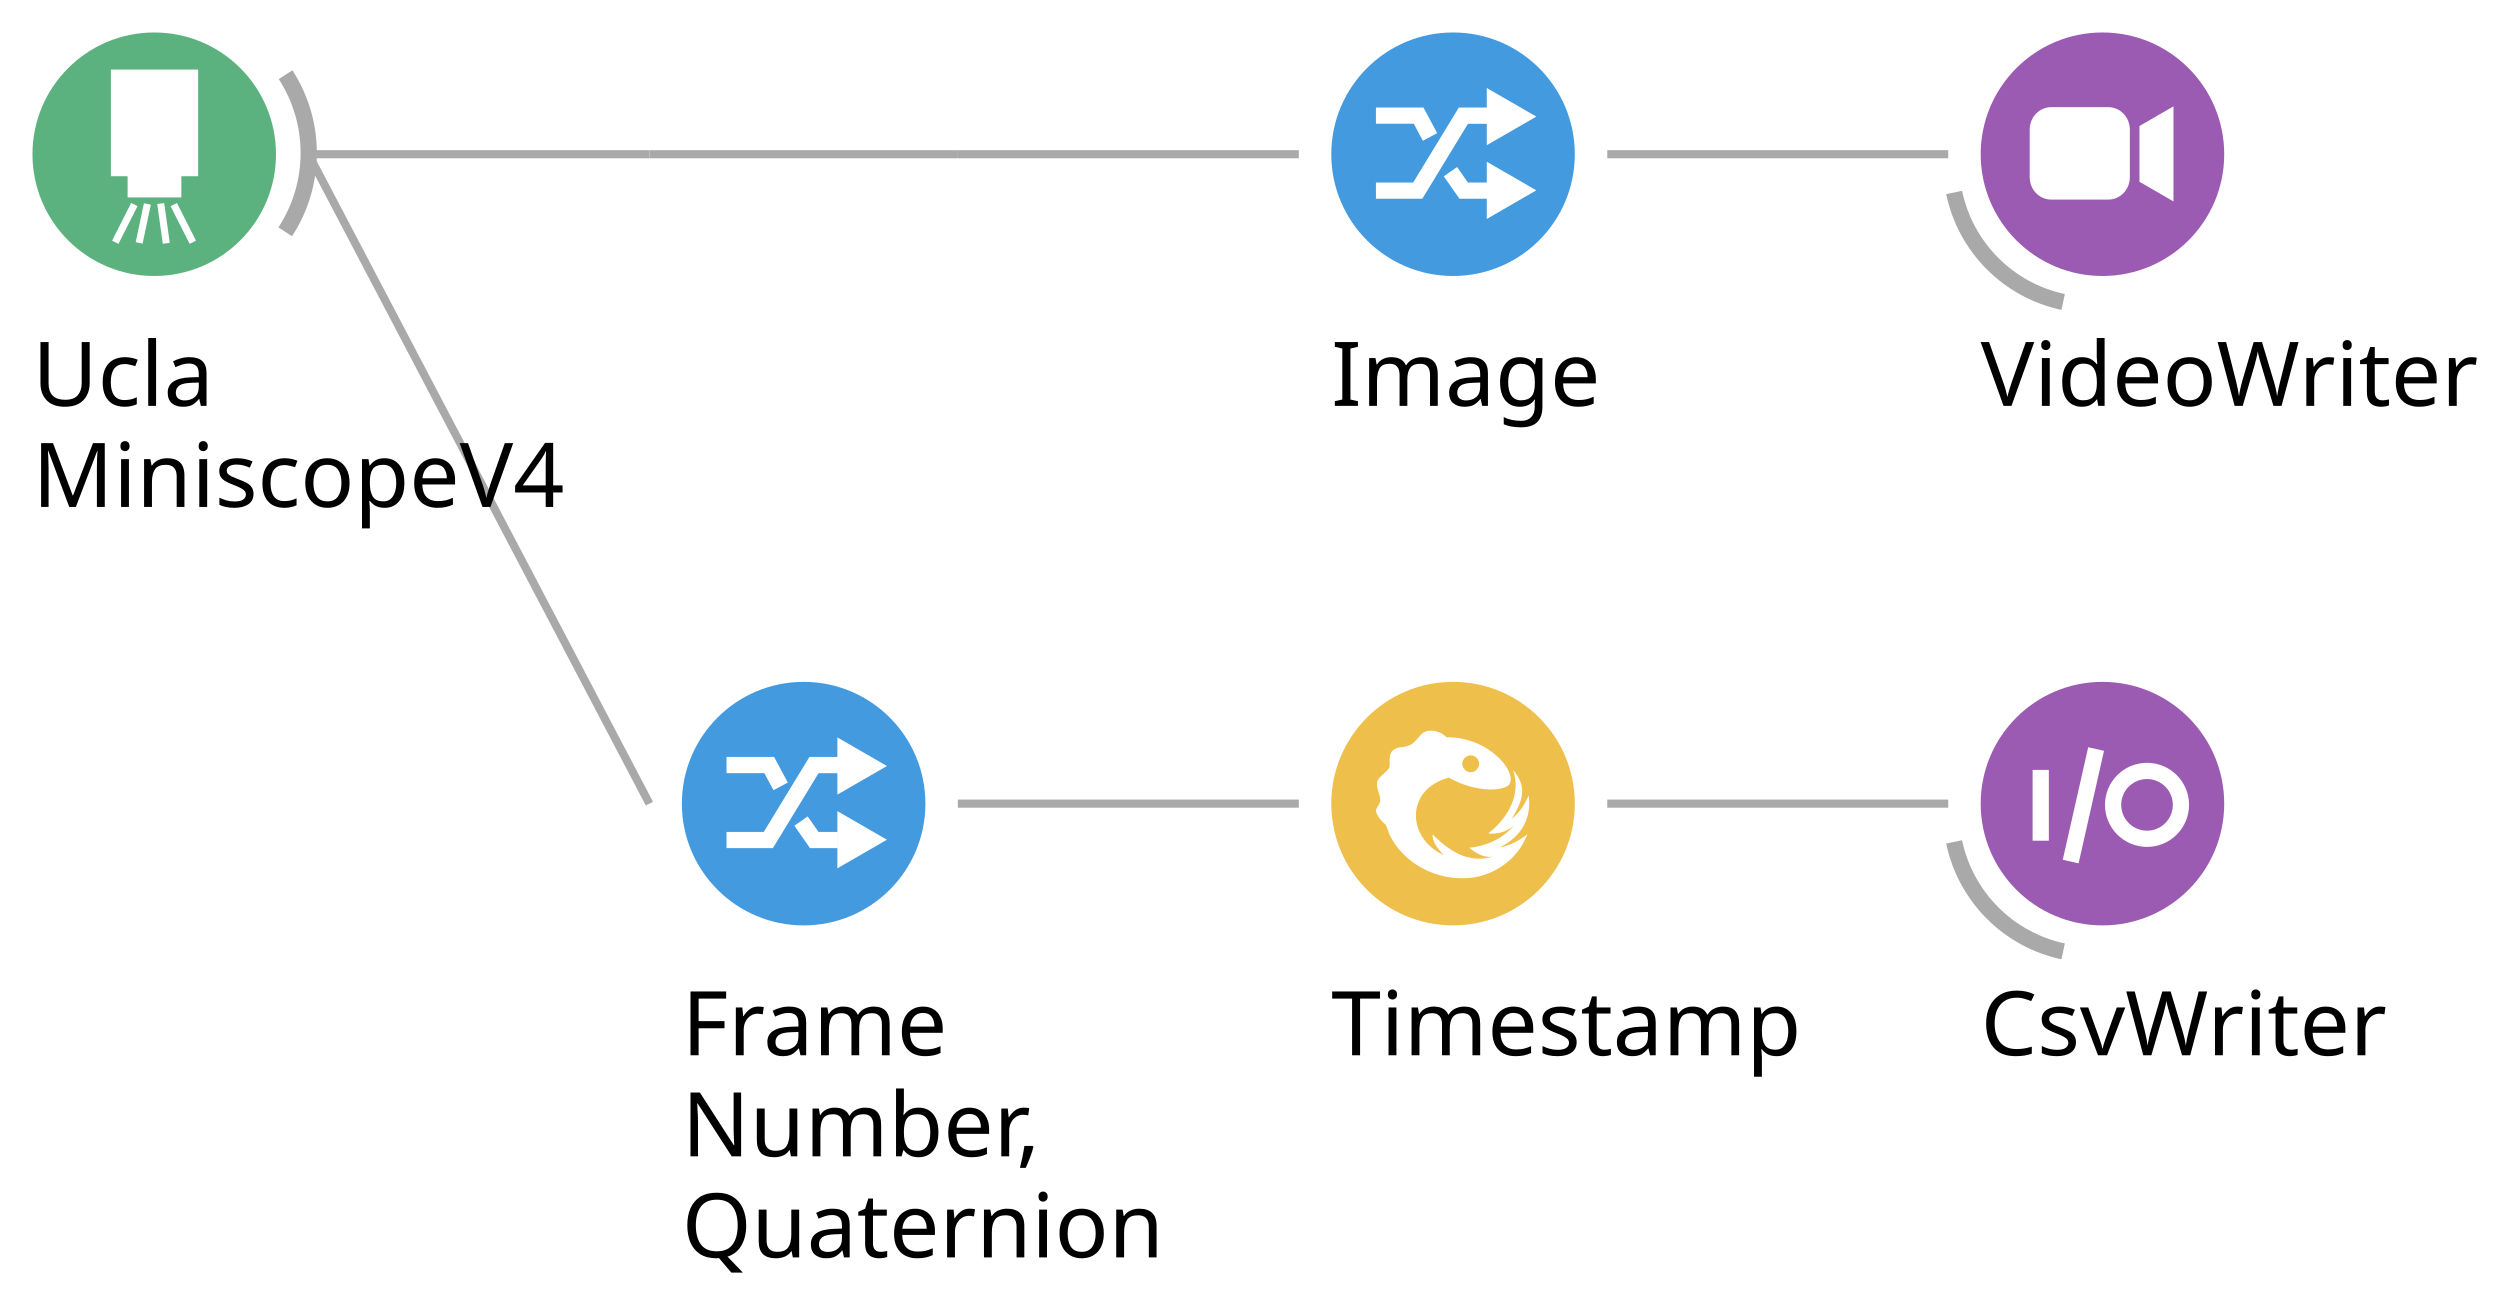
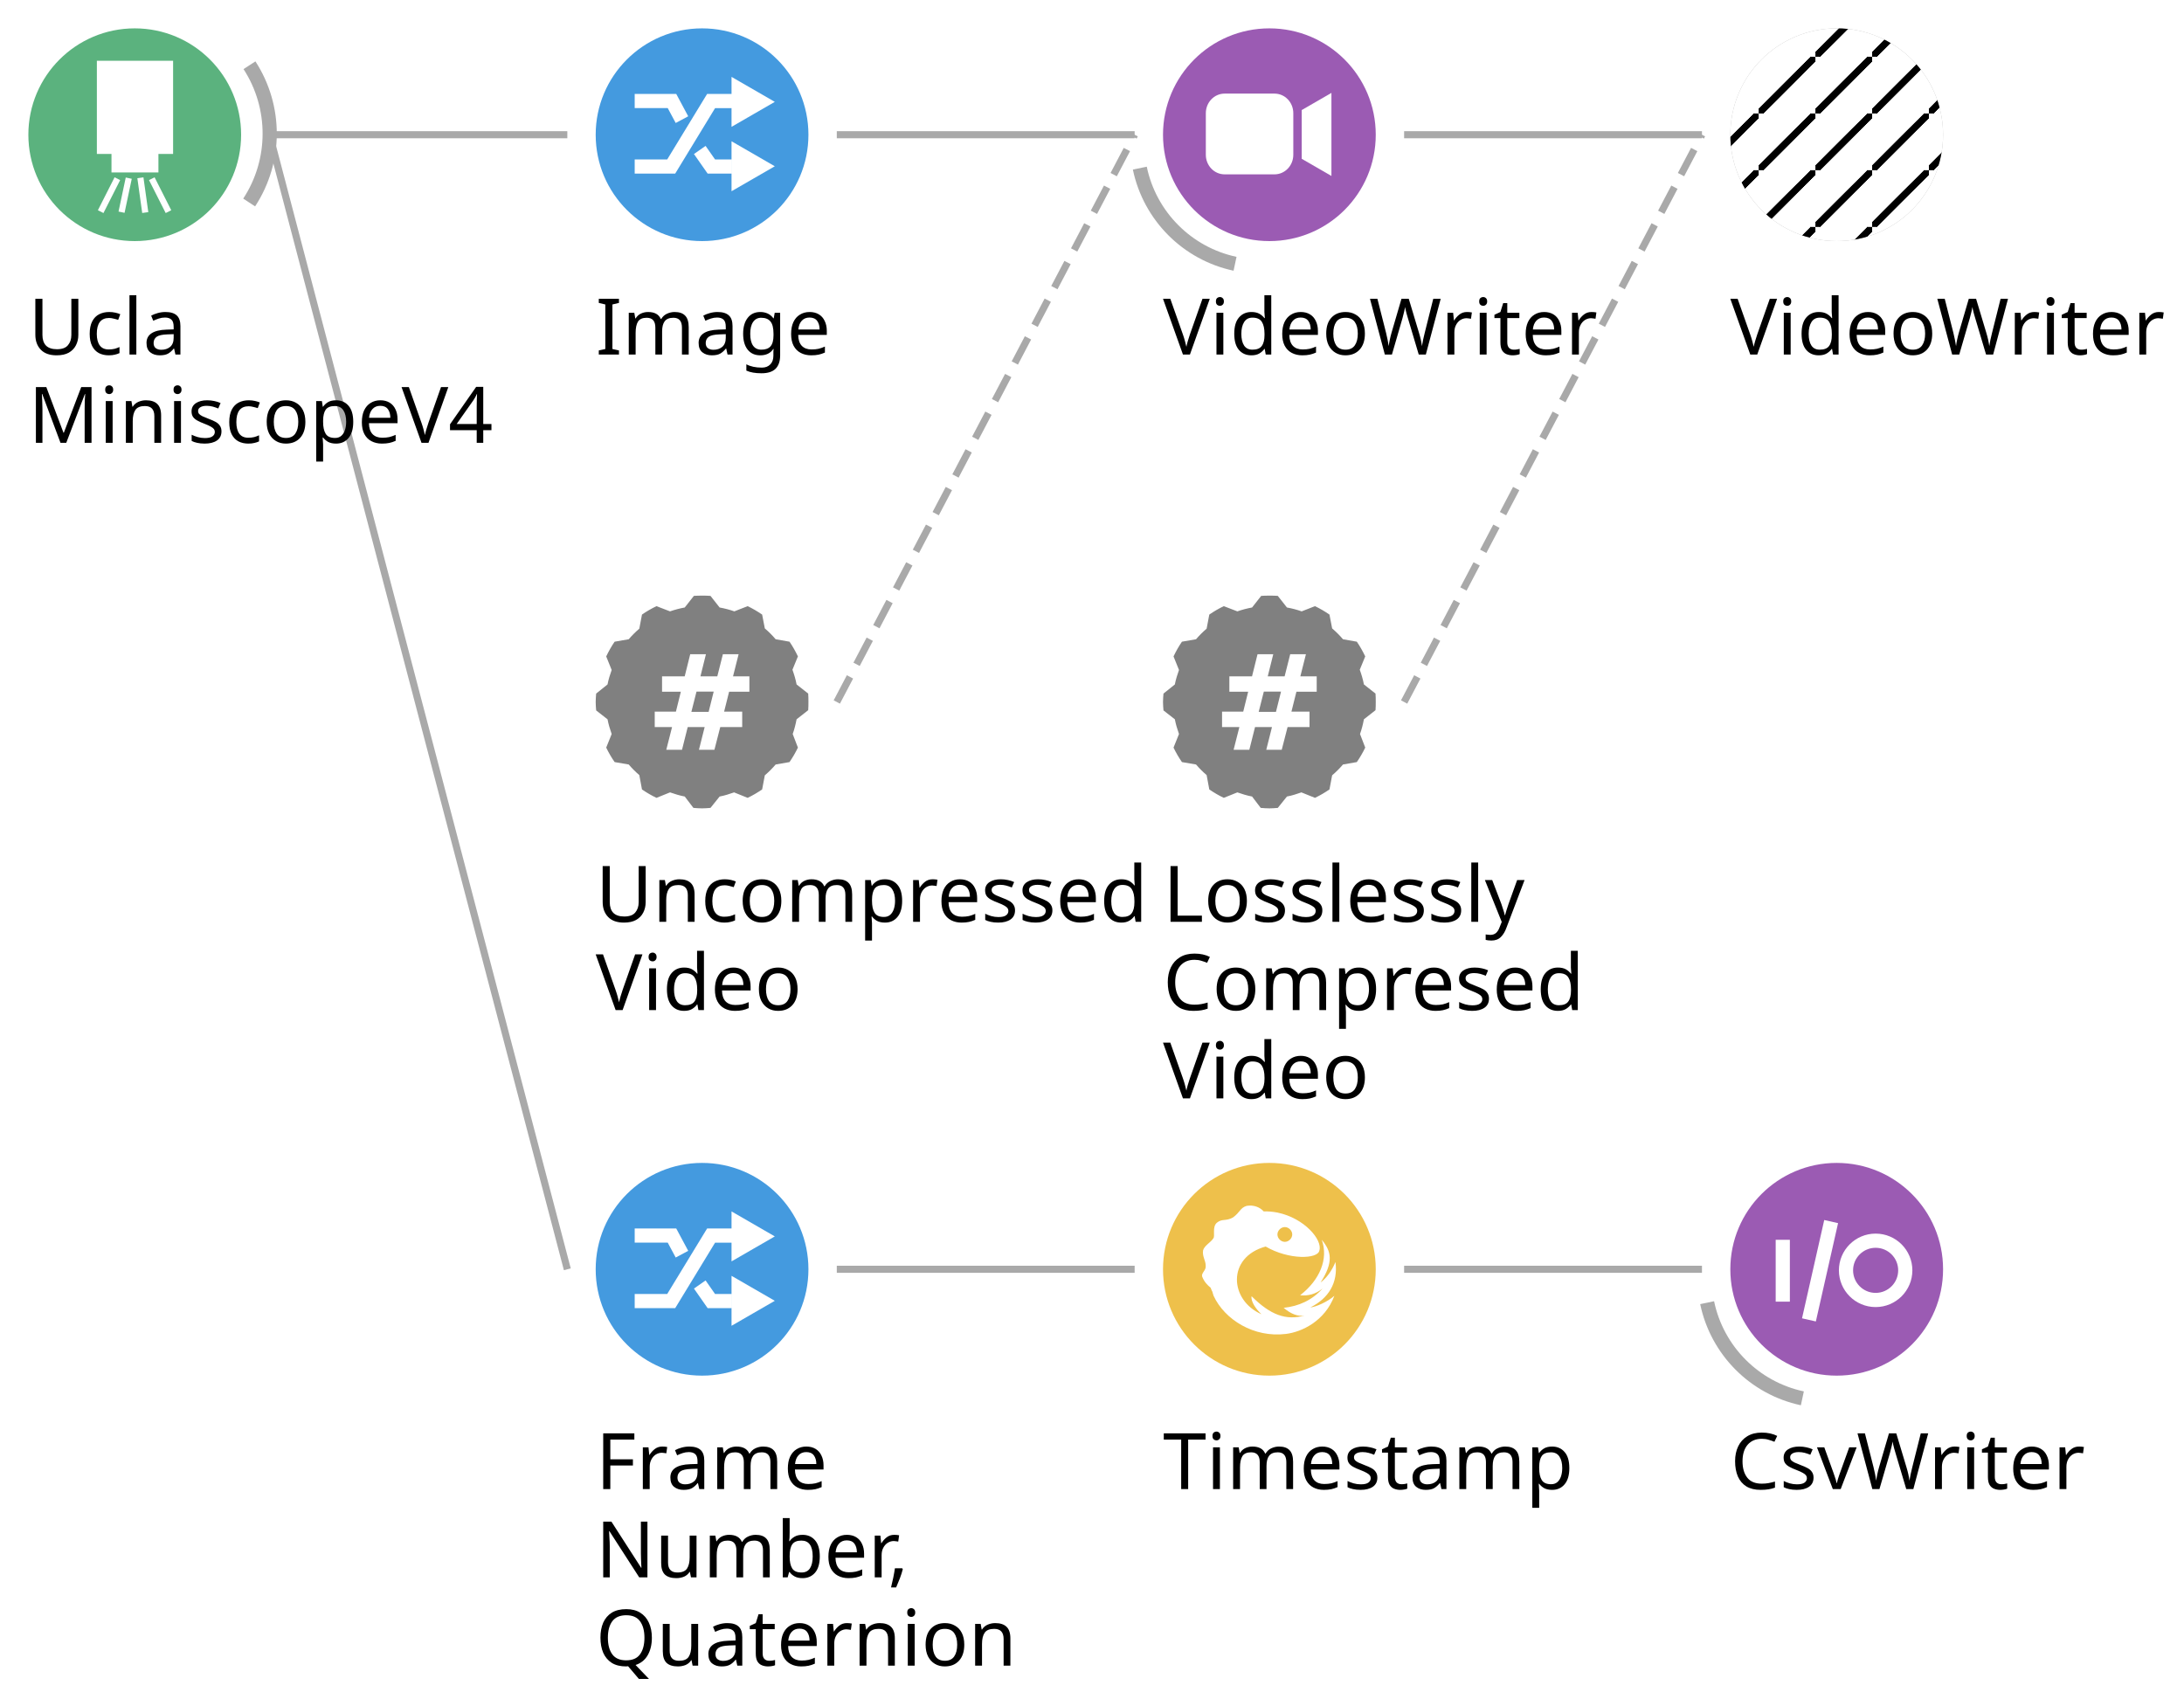
- <svg xmlns="http://www.w3.org/2000/svg" width="307.974" height="160.476" id="SvgGdi_output">
+ <svg xmlns="http://www.w3.org/2000/svg" width="307.974" height="240.476" id="SvgGdi_output">
  <rect id="background" height="100.00%" style="fill:rgb(255,255,255);" width="100.00%" y="0.00" x="0.00" />
  <g style="shape-rendering:auto;" id="root_group">
-     <line y1="19.00" style="stroke:rgb(169,169,169);fill:none;stroke-linecap:butt;stroke-miterlimit:9;opacity:1;stroke-width:1;stroke-linejoin:miter;" id="72" x2="240.00" y2="19.00" x1="198.00" />
-     <line y1="99.00" style="stroke:rgb(169,169,169);fill:none;stroke-linecap:butt;stroke-miterlimit:9;opacity:1;stroke-width:1;stroke-linejoin:miter;" id="73" x2="240.00" y2="99.00" x1="198.00" />
-     <line y1="19.00" style="stroke:rgb(169,169,169);fill:none;stroke-linecap:butt;stroke-miterlimit:9;opacity:1;stroke-width:1;stroke-linejoin:miter;" id="74" x2="160.00" y2="19.00" x1="118.00" />
-     <line y1="99.00" style="stroke:rgb(169,169,169);fill:none;stroke-linecap:butt;stroke-miterlimit:9;opacity:1;stroke-width:1;stroke-linejoin:miter;" id="75" x2="160.00" y2="99.00" x1="118.00" />
-     <line y1="19.00" style="stroke:rgb(169,169,169);fill:none;stroke-linecap:butt;stroke-miterlimit:9;opacity:1;stroke-width:1;stroke-linejoin:miter;" id="76" x2="80.00" y2="19.00" x1="38.00" />
-     <line y1="19.00" style="stroke:rgb(169,169,169);fill:none;stroke-linecap:butt;stroke-miterlimit:9;opacity:1;stroke-width:1;stroke-linejoin:miter;" id="77" x2="80.00" y2="99.00" x1="38.00" />
-     <path d="M 10.158 33.2 C 3.405 31.759 -1.861 26.469 -3.271 19.71 " style="stroke:rgb(169,169,169);fill:none;stroke-linecap:butt;stroke-miterlimit:9;opacity:1;stroke-width:2;stroke-linejoin:miter;" transform="matrix(1.00 0.00 0.00 1.00 244.00 4.00 ) " id="78" />
-     <ellipse id="79" cy="15.00" cx="15.00" transform="matrix(1.00 0.00 0.00 1.00 244.00 4.00 ) " rx="15.00" ry="15.00" style="stroke:none;opacity:1;fill:rgb(155,91,179);" />
-     <path style="stroke:none;fill-rule:evenodd;opacity:1;fill:rgb(255,255,255);" transform="matrix(1.00 0.00 0.00 1.00 244.00 4.00 ) " id="80" d="M 23.75 9.1 19.559 11.521 19.559 18.394 23.75 20.815 z " />
-     <path style="stroke:none;fill-rule:evenodd;opacity:1;fill:rgb(255,255,255);" transform="matrix(1.00 0.00 0.00 1.00 244.00 4.00 ) " id="81" d="M 8.693 9.2 15.719 9.2 C 17.19 9.2 18.374 10.434 18.374 11.966 L 18.374 17.823 C 18.374 19.356 17.19 20.589 15.719 20.589 L 8.693 20.589 C 7.222 20.589 6.038 19.356 6.038 17.823 L 6.038 11.966 C 6.038 10.434 7.222 9.2 8.693 9.2 z " />
-     <text id="82" transform="matrix(1.00 0.00 0.00 1.00 0.00 0.00 ) " x="244.00px" y="39.00px" style="stroke:none;clip-path:url(#84_text_clipper);font-family:Microsoft Sans Serif;fill:rgb(0,0,0);font-size:8.25pt;opacity:1;">
-       <tspan dy="8.25pt" id="86">VideoWriter</tspan>
+     <line y1="19.00" style="stroke:rgb(169,169,169);fill:none;stroke-linecap:butt;stroke-miterlimit:9;opacity:1;stroke-width:1;stroke-linejoin:miter;" id="102" x2="240.00" y2="19.00" x1="198.00" />
+     <line y1="99.00" style="stroke-dasharray:4.00 2.00 ;stroke:rgb(169,169,169);fill:none;stroke-linecap:butt;stroke-miterlimit:9;opacity:1;stroke-width:1;stroke-linejoin:miter;" id="103" x2="240.00" y2="19.00" x1="198.00" />
+     <line y1="179.00" style="stroke:rgb(169,169,169);fill:none;stroke-linecap:butt;stroke-miterlimit:9;opacity:1;stroke-width:1;stroke-linejoin:miter;" id="104" x2="240.00" y2="179.00" x1="198.00" />
+     <line y1="19.00" style="stroke:rgb(169,169,169);fill:none;stroke-linecap:butt;stroke-miterlimit:9;opacity:1;stroke-width:1;stroke-linejoin:miter;" id="105" x2="160.00" y2="19.00" x1="118.00" />
+     <line y1="99.00" style="stroke-dasharray:4.00 2.00 ;stroke:rgb(169,169,169);fill:none;stroke-linecap:butt;stroke-miterlimit:9;opacity:1;stroke-width:1;stroke-linejoin:miter;" id="106" x2="160.00" y2="19.00" x1="118.00" />
+     <line y1="179.00" style="stroke:rgb(169,169,169);fill:none;stroke-linecap:butt;stroke-miterlimit:9;opacity:1;stroke-width:1;stroke-linejoin:miter;" id="107" x2="160.00" y2="179.00" x1="118.00" />
+     <line y1="19.00" style="stroke:rgb(169,169,169);fill:none;stroke-linecap:butt;stroke-miterlimit:9;opacity:1;stroke-width:1;stroke-linejoin:miter;" id="108" x2="80.00" y2="19.00" x1="38.00" />
+     <line y1="19.00" style="stroke:rgb(169,169,169);fill:none;stroke-linecap:butt;stroke-miterlimit:9;opacity:1;stroke-width:1;stroke-linejoin:miter;" id="109" x2="80.00" y2="179.00" x1="38.00" />
+     <ellipse id="110" cy="19.00" cx="259.00" rx="15.00" ry="15.00" style="stroke:none;opacity:1;fill:rgb(169,169,169);" />
+     <path d="M 23.75 9.1 19.559 11.521 19.559 18.394 23.75 20.815 z " style="stroke:none;fill-rule:evenodd;opacity:1;fill:rgb(255,255,255);" transform="matrix(1.00 0.00 0.00 1.00 244.00 4.00 ) " id="111" />
+     <path d="M 8.693 9.2 15.719 9.2 C 17.19 9.2 18.374 10.434 18.374 11.966 L 18.374 17.823 C 18.374 19.356 17.19 20.589 15.719 20.589 L 8.693 20.589 C 7.222 20.589 6.038 19.356 6.038 17.823 L 6.038 11.966 C 6.038 10.434 7.222 9.2 8.693 9.2 z " style="stroke:none;fill-rule:evenodd;opacity:1;fill:rgb(255,255,255);" transform="matrix(1.00 0.00 0.00 1.00 244.00 4.00 ) " id="112" />
+     <ellipse id="113" cy="19.00" cx="259.00" rx="15.00" ry="15.00" style="fill:url(#114_HatchBrush);" />
+     <text id="117" transform="matrix(1.00 0.00 0.00 1.00 0.00 0.00 ) " x="244.00px" y="39.00px" style="stroke:none;clip-path:url(#119_text_clipper);font-family:Microsoft Sans Serif;fill:rgb(0,0,0);font-size:8.25pt;opacity:1;">
+       <tspan dy="8.25pt" id="121">VideoWriter</tspan>
    </text>
-     <path d="M 10.158 33.2 C 3.405 31.759 -1.861 26.469 -3.271 19.71 " style="stroke:rgb(169,169,169);fill:none;stroke-linecap:butt;stroke-miterlimit:9;opacity:1;stroke-width:2;stroke-linejoin:miter;" transform="matrix(1.00 0.00 0.00 1.00 244.00 84.00 ) " id="88" />
-     <ellipse id="89" cy="15.00" cx="15.00" transform="matrix(1.00 0.00 0.00 1.00 244.00 84.00 ) " rx="15.00" ry="15.00" style="stroke:none;opacity:1;fill:rgb(155,91,179);" />
-     <path style="stroke:rgb(255,255,255);fill:none;stroke-linecap:butt;stroke-miterlimit:9;opacity:1;stroke-width:2;stroke-linejoin:miter;" transform="matrix(1.00 0.00 0.00 1.00 244.00 84.00 ) " id="90" d="M 7.396 19.566 7.396 10.843 " />
-     <path style="stroke:rgb(255,255,255);fill:none;stroke-linecap:butt;stroke-miterlimit:9;opacity:1;stroke-width:2;stroke-linejoin:miter;" transform="matrix(1.00 0.00 0.00 1.00 244.00 84.00 ) " id="91" d="M 11.085 22.137 14.218 8.274 " />
-     <ellipse id="92" cy="15.15" cx="20.49" transform="matrix(1.00 0.00 0.00 1.00 244.00 84.00 ) " rx="4.18" ry="4.18" style="stroke:rgb(255,255,255);fill:none;stroke-linecap:butt;stroke-miterlimit:9;opacity:1;stroke-width:2;stroke-linejoin:miter;" />
-     <text id="93" transform="matrix(1.00 0.00 0.00 1.00 0.00 0.00 ) " x="244.00px" y="119.00px" style="stroke:none;clip-path:url(#95_text_clipper);font-family:Microsoft Sans Serif;fill:rgb(0,0,0);font-size:8.25pt;opacity:1;">
-       <tspan dy="8.25pt" id="97">CsvWriter</tspan>
+     <path d="M 10.158 33.2 C 3.405 31.759 -1.861 26.469 -3.271 19.71 " style="stroke:rgb(169,169,169);fill:none;stroke-linecap:butt;stroke-miterlimit:9;opacity:1;stroke-width:2;stroke-linejoin:miter;" transform="matrix(1.00 0.00 0.00 1.00 244.00 164.00 ) " id="123" />
+     <ellipse id="124" cy="15.00" cx="15.00" transform="matrix(1.00 0.00 0.00 1.00 244.00 164.00 ) " rx="15.00" ry="15.00" style="stroke:none;opacity:1;fill:rgb(155,91,179);" />
+     <path style="stroke:rgb(255,255,255);fill:none;stroke-linecap:butt;stroke-miterlimit:9;opacity:1;stroke-width:2;stroke-linejoin:miter;" transform="matrix(1.00 0.00 0.00 1.00 244.00 164.00 ) " id="125" d="M 7.396 19.566 7.396 10.843 " />
+     <path style="stroke:rgb(255,255,255);fill:none;stroke-linecap:butt;stroke-miterlimit:9;opacity:1;stroke-width:2;stroke-linejoin:miter;" transform="matrix(1.00 0.00 0.00 1.00 244.00 164.00 ) " id="126" d="M 11.085 22.137 14.218 8.274 " />
+     <ellipse id="127" cy="15.15" cx="20.49" transform="matrix(1.00 0.00 0.00 1.00 244.00 164.00 ) " rx="4.18" ry="4.18" style="stroke:rgb(255,255,255);fill:none;stroke-linecap:butt;stroke-miterlimit:9;opacity:1;stroke-width:2;stroke-linejoin:miter;" />
+     <text id="128" transform="matrix(1.00 0.00 0.00 1.00 0.00 0.00 ) " x="244.00px" y="199.00px" style="stroke:none;clip-path:url(#130_text_clipper);font-family:Microsoft Sans Serif;fill:rgb(0,0,0);font-size:8.25pt;opacity:1;">
+       <tspan dy="8.25pt" id="132">CsvWriter</tspan>
    </text>
-     <ellipse id="99" cy="15.00" cx="15.00" transform="matrix(1.00 0.00 0.00 1.00 164.00 4.00 ) " rx="15.00" ry="15.00" style="stroke:none;opacity:1;fill:rgb(68,154,223);" />
-     <path d="M 19.156 13.888 19.156 10.365 19.156 6.841 25.259 10.365 22.207 12.126 z " style="stroke:none;fill-rule:evenodd;opacity:1;fill:rgb(255,255,255);" transform="matrix(1.00 0.00 0.00 1.00 164.00 4.00 ) " id="100" />
-     <path d="M 19.156 22.97 19.156 19.447 19.156 15.923 25.259 19.447 22.207 21.208 z " style="stroke:none;fill-rule:evenodd;opacity:1;fill:rgb(255,255,255);" transform="matrix(1.00 0.00 0.00 1.00 164.00 4.00 ) " id="101" />
-     <path d="M 5.5 19.484 10.649 19.484 16.274 10.248 19.373 10.248 M 14.677 17.148 16.309 19.483 19.22 19.483 M 5.5 10.244 10.759 10.244 12.165 12.871 " style="stroke:rgb(255,255,255);fill:none;stroke-linecap:butt;stroke-miterlimit:9;opacity:1;stroke-width:2;stroke-linejoin:miter;" transform="matrix(1.00 0.00 0.00 1.00 164.00 4.00 ) " id="102" />
-     <text id="103" transform="matrix(1.00 0.00 0.00 1.00 0.00 0.00 ) " x="164.00px" y="39.00px" style="stroke:none;clip-path:url(#105_text_clipper);font-family:Microsoft Sans Serif;fill:rgb(0,0,0);font-size:8.25pt;opacity:1;">
-       <tspan dy="8.25pt" id="107">Image</tspan>
+     <path d="M 10.158 33.2 C 3.405 31.759 -1.861 26.469 -3.271 19.71 " style="stroke:rgb(169,169,169);fill:none;stroke-linecap:butt;stroke-miterlimit:9;opacity:1;stroke-width:2;stroke-linejoin:miter;" transform="matrix(1.00 0.00 0.00 1.00 164.00 4.00 ) " id="134" />
+     <ellipse id="135" cy="15.00" cx="15.00" transform="matrix(1.00 0.00 0.00 1.00 164.00 4.00 ) " rx="15.00" ry="15.00" style="stroke:none;opacity:1;fill:rgb(155,91,179);" />
+     <path d="M 23.75 9.1 19.559 11.521 19.559 18.394 23.75 20.815 z " style="stroke:none;fill-rule:evenodd;opacity:1;fill:rgb(255,255,255);" transform="matrix(1.00 0.00 0.00 1.00 164.00 4.00 ) " id="136" />
+     <path d="M 8.693 9.2 15.719 9.2 C 17.19 9.2 18.374 10.434 18.374 11.966 L 18.374 17.823 C 18.374 19.356 17.19 20.589 15.719 20.589 L 8.693 20.589 C 7.222 20.589 6.038 19.356 6.038 17.823 L 6.038 11.966 C 6.038 10.434 7.222 9.2 8.693 9.2 z " style="stroke:none;fill-rule:evenodd;opacity:1;fill:rgb(255,255,255);" transform="matrix(1.00 0.00 0.00 1.00 164.00 4.00 ) " id="137" />
+     <text id="138" transform="matrix(1.00 0.00 0.00 1.00 0.00 0.00 ) " x="164.00px" y="39.00px" style="stroke:none;clip-path:url(#140_text_clipper);font-family:Microsoft Sans Serif;fill:rgb(0,0,0);font-size:8.25pt;opacity:1;">
+       <tspan dy="8.25pt" id="142">VideoWriter</tspan>
    </text>
-     <ellipse id="109" cy="15.00" cx="15.00" transform="matrix(1.00 0.00 0.00 1.00 164.00 84.00 ) " rx="15.00" ry="15.00" style="stroke:none;opacity:1;fill:rgb(238,192,75);" />
-     <path style="stroke:none;fill-rule:evenodd;opacity:1;fill:rgb(255,255,255);" transform="matrix(1.00 0.00 0.00 1.00 164.00 84.00 ) " id="110" d="M 12.246 6.014 12.246 6.02 C 12.058 6.02 11.895 6.04 11.767 6.066 10.869 6.353 10.896 6.934 9.877 7.686 8.863 8.264 8.353 7.82 7.615 8.42 6.878 9.016 7.393 10.383 7.084 10.648 6.777 11.18 5.826 11.655 5.652 12.326 5.509 13.185 6.042 13.797 6.021 14.533 6.083 15.146 5.411 15.495 5.508 15.992 5.797 16.804 6.354 17.292 6.617 17.518 6.663 17.55 6.7 17.599 6.715 17.602 6.791 17.792 6.859 17.986 6.955 18.166 6.95 18.14 6.949 18.114 6.943 18.088 6.998 18.305 7.055 18.524 7.133 18.738 8.683 22.099 12.814 24.686 17.342 24.117 19.541 23.848 22.824 22.332 24.166 18.738 23.22 19.587 21.532 20.324 20.777 20.381 23.33 19.105 24.707 16.937 24.32 13.975 23.792 15.233 23.093 16.201 22.221 16.865 24.075 13.976 23.757 12.481 22.385 10.84 23.366 13.539 22.097 16.534 19.332 18.664 20.452 18.785 21.517 18.516 22.502 17.713 21.013 19.374 19.15 20.208 17.014 20.436 18.034 21.303 19.018 21.695 19.959 21.527 17.345 22.249 15.155 21.454 12.49 18.801 12.351 19.515 13.105 20.628 13.883 21.338 9.373 19.383 8.976 13.296 14.469 11.793 14.472 11.793 14.475 11.794 14.478 11.793 17.75 13.707 21.865 13.581 22.051 12.344 22.509 10.861 19.965 7.805 16.162 7.008 15.462 6.871 14.792 6.817 14.154 6.836 14.167 6.836 14.179 6.836 14.191 6.826 13.584 6.177 12.81 6.012 12.246 6.014 z M 17.178 9.047 C 17.724 9.047 18.223 9.544 18.223 10.09 18.223 10.636 17.724 11.133 17.178 11.133 16.632 11.133 16.135 10.636 16.135 10.09 16.135 9.544 16.632 9.047 17.178 9.047 z " />
-     <text id="111" transform="matrix(1.00 0.00 0.00 1.00 0.00 0.00 ) " x="164.00px" y="119.00px" style="stroke:none;clip-path:url(#113_text_clipper);font-family:Microsoft Sans Serif;fill:rgb(0,0,0);font-size:8.25pt;opacity:1;">
-       <tspan dy="8.25pt" id="115">Timestamp</tspan>
+     <path d="M 15 0 C 15.401 0 15.794 0 16.187 0.033 L 17.476 1.671 C 18.195 1.804 18.878 1.977 19.552 2.218 L 21.429 1.483 C 22.14 1.823 22.829 2.227 23.473 2.67 L 23.849 4.621 C 24.395 5.087 24.913 5.605 25.379 6.151 L 27.33 6.494 C 27.773 7.138 28.177 7.861 28.517 8.571 L 27.746 10.448 C 27.987 11.122 28.196 11.805 28.329 12.523 L 29.967 13.813 C 29.998 14.206 30 14.599 30 15 30 15.392 29.997 15.769 29.967 16.154 L 28.329 17.44 C 28.198 18.146 28.017 18.852 27.782 19.516 L 28.517 21.429 C 28.176 22.143 27.775 22.826 27.33 23.473 L 25.379 23.813 C 24.913 24.358 24.395 24.877 23.849 25.342 L 23.473 27.33 C 22.828 27.774 22.14 28.177 21.429 28.517 L 19.516 27.746 C 18.851 27.982 18.184 28.198 17.476 28.329 L 16.187 29.934 C 15.793 29.965 15.401 30 15 30 14.599 30 14.173 29.966 13.78 29.934 L 12.56 28.329 C 11.862 28.2 11.141 27.977 10.484 27.746 L 8.571 28.517 C 7.856 28.176 7.174 27.776 6.527 27.33 L 6.151 25.306 C 5.617 24.848 5.114 24.348 4.658 23.813 L 2.67 23.473 C 2.225 22.826 1.824 22.143 1.483 21.429 L 2.254 19.516 C 2.023 18.859 1.8 18.138 1.671 17.44 L 0.066 16.187 C 0.035 15.794 -9.272993E-05 15.401 -9.272993E-05 15 -9.272993E-05 14.599 0.035 14.206 0.066 13.813 L 1.671 12.524 C 1.802 11.816 2.019 11.149 2.254 10.484 L 1.483 8.571 C 1.823 7.861 2.227 7.138 2.67 6.494 L 4.658 6.151 C 5.114 5.616 5.617 5.116 6.151 4.658 L 6.527 2.67 C 7.174 2.225 7.857 1.824 8.571 1.483 L 10.484 2.218 C 11.148 1.983 11.854 1.802 12.56 1.671 L 13.846 0.033 C 14.231 0.003 14.608 -0 15 -0 z " style="stroke:none;fill-rule:evenodd;opacity:1;fill:rgb(128,128,128);" transform="matrix(1.00 0.00 0.00 1.00 164.00 84.00 ) " id="144" />
+     <path d="M 21.674 13.548 18.814 13.548 18.109 16.362 20.66 16.362 20.66 18.534 17.566 18.534 16.742 21.738 14.561 21.738 15.367 18.534 12.977 18.534 12.172 21.738 9.955 21.738 10.769 18.534 8.326 18.534 8.326 16.362 11.312 16.362 12.009 13.548 9.358 13.548 9.358 11.385 12.552 11.385 13.33 8.263 15.547 8.263 14.769 11.385 17.149 11.385 17.936 8.263 20.154 8.263 19.366 11.385 21.674 11.385 z M 16.642 13.53 14.217 13.53 13.493 16.39 15.928 16.39 z " style="stroke:none;fill-rule:evenodd;opacity:1;fill:rgb(255,255,255);" transform="matrix(1.00 0.00 0.00 1.00 164.00 84.00 ) " id="145" />
+     <text id="146" transform="matrix(1.00 0.00 0.00 1.00 0.00 0.00 ) " x="164.00px" y="119.00px" style="stroke:none;clip-path:url(#148_text_clipper);font-family:Microsoft Sans Serif;fill:rgb(0,0,0);font-size:8.25pt;opacity:1;">
+       <tspan dy="8.25pt" id="150">Losslessly </tspan>
    </text>
-     <line y1="19.00" style="stroke:rgb(169,169,169);fill:none;stroke-linecap:butt;stroke-miterlimit:9;opacity:1;stroke-width:1;stroke-linejoin:miter;" id="117" x2="118.00" y2="19.00" x1="80.00" />
-     <ellipse id="118" cy="15.00" cx="15.00" transform="matrix(1.00 0.00 0.00 1.00 84.00 84.00 ) " rx="15.00" ry="15.00" style="stroke:none;opacity:1;fill:rgb(68,154,223);" />
-     <path d="M 19.156 13.888 19.156 10.365 19.156 6.841 25.259 10.365 22.207 12.126 z " style="stroke:none;fill-rule:evenodd;opacity:1;fill:rgb(255,255,255);" transform="matrix(1.00 0.00 0.00 1.00 84.00 84.00 ) " id="119" />
-     <path d="M 19.156 22.97 19.156 19.447 19.156 15.923 25.259 19.447 22.207 21.208 z " style="stroke:none;fill-rule:evenodd;opacity:1;fill:rgb(255,255,255);" transform="matrix(1.00 0.00 0.00 1.00 84.00 84.00 ) " id="120" />
-     <path d="M 5.5 19.484 10.649 19.484 16.274 10.248 19.373 10.248 M 14.677 17.148 16.309 19.483 19.22 19.483 M 5.5 10.244 10.759 10.244 12.165 12.871 " style="stroke:rgb(255,255,255);fill:none;stroke-linecap:butt;stroke-miterlimit:9;opacity:1;stroke-width:2;stroke-linejoin:miter;" transform="matrix(1.00 0.00 0.00 1.00 84.00 84.00 ) " id="121" />
-     <text id="122" transform="matrix(1.00 0.00 0.00 1.00 0.00 0.00 ) " x="84.00px" y="119.00px" style="stroke:none;clip-path:url(#124_text_clipper);font-family:Microsoft Sans Serif;fill:rgb(0,0,0);font-size:8.25pt;opacity:1;">
-       <tspan dy="8.25pt" id="126">Frame</tspan>
+     <text id="152" transform="matrix(1.00 0.00 0.00 1.00 0.00 0.00 ) " x="164.00px" y="131.45px" style="stroke:none;clip-path:url(#154_text_clipper);font-family:Microsoft Sans Serif;fill:rgb(0,0,0);font-size:8.25pt;opacity:1;">
+       <tspan dy="8.25pt" id="156">Compresed </tspan>
    </text>
-     <text id="128" transform="matrix(1.00 0.00 0.00 1.00 0.00 0.00 ) " x="84.00px" y="131.45px" style="stroke:none;clip-path:url(#130_text_clipper);font-family:Microsoft Sans Serif;fill:rgb(0,0,0);font-size:8.25pt;opacity:1;">
-       <tspan dy="8.25pt" id="132">Number,</tspan>
+     <text id="158" transform="matrix(1.00 0.00 0.00 1.00 0.00 0.00 ) " x="164.00px" y="143.90px" style="stroke:none;clip-path:url(#160_text_clipper);font-family:Microsoft Sans Serif;fill:rgb(0,0,0);font-size:8.25pt;opacity:1;">
+       <tspan dy="8.25pt" id="162">Video</tspan>
    </text>
-     <text id="134" transform="matrix(1.00 0.00 0.00 1.00 0.00 0.00 ) " x="84.00px" y="143.90px" style="stroke:none;clip-path:url(#136_text_clipper);font-family:Microsoft Sans Serif;fill:rgb(0,0,0);font-size:8.25pt;opacity:1;">
-       <tspan dy="8.25pt" id="138">Quaternion</tspan>
+     <ellipse id="164" cy="15.00" cx="15.00" transform="matrix(1.00 0.00 0.00 1.00 164.00 164.00 ) " rx="15.00" ry="15.00" style="stroke:none;opacity:1;fill:rgb(238,192,75);" />
+     <path style="stroke:none;fill-rule:evenodd;opacity:1;fill:rgb(255,255,255);" transform="matrix(1.00 0.00 0.00 1.00 164.00 164.00 ) " id="165" d="M 12.246 6.014 12.246 6.02 C 12.058 6.02 11.895 6.04 11.767 6.066 10.869 6.353 10.896 6.934 9.877 7.686 8.863 8.264 8.353 7.82 7.615 8.42 6.878 9.016 7.393 10.383 7.084 10.648 6.777 11.18 5.826 11.655 5.652 12.326 5.509 13.185 6.042 13.797 6.021 14.533 6.083 15.146 5.411 15.495 5.508 15.992 5.797 16.804 6.354 17.292 6.617 17.518 6.663 17.55 6.7 17.599 6.715 17.602 6.791 17.792 6.859 17.986 6.955 18.166 6.95 18.14 6.949 18.114 6.943 18.088 6.998 18.305 7.055 18.524 7.133 18.738 8.683 22.099 12.814 24.686 17.342 24.117 19.541 23.848 22.824 22.332 24.166 18.738 23.22 19.587 21.532 20.324 20.777 20.381 23.33 19.105 24.707 16.937 24.32 13.975 23.792 15.233 23.093 16.201 22.221 16.865 24.075 13.976 23.757 12.481 22.385 10.84 23.366 13.539 22.097 16.534 19.332 18.664 20.452 18.785 21.517 18.516 22.502 17.713 21.013 19.374 19.15 20.208 17.014 20.436 18.034 21.303 19.018 21.695 19.959 21.527 17.345 22.249 15.155 21.454 12.49 18.801 12.351 19.515 13.105 20.628 13.883 21.338 9.373 19.383 8.976 13.296 14.469 11.793 14.472 11.793 14.475 11.794 14.478 11.793 17.75 13.707 21.865 13.581 22.051 12.344 22.509 10.861 19.965 7.805 16.162 7.008 15.462 6.871 14.792 6.817 14.154 6.836 14.167 6.836 14.179 6.836 14.191 6.826 13.584 6.177 12.81 6.012 12.246 6.014 z M 17.178 9.047 C 17.724 9.047 18.223 9.544 18.223 10.09 18.223 10.636 17.724 11.133 17.178 11.133 16.632 11.133 16.135 10.636 16.135 10.09 16.135 9.544 16.632 9.047 17.178 9.047 z " />
+     <text id="166" transform="matrix(1.00 0.00 0.00 1.00 0.00 0.00 ) " x="164.00px" y="199.00px" style="stroke:none;clip-path:url(#168_text_clipper);font-family:Microsoft Sans Serif;fill:rgb(0,0,0);font-size:8.25pt;opacity:1;">
+       <tspan dy="8.25pt" id="170">Timestamp</tspan>
    </text>
-     <path style="stroke:rgb(169,169,169);fill:none;stroke-linecap:butt;stroke-miterlimit:9;opacity:1;stroke-width:2;stroke-linejoin:miter;" transform="matrix(1.00 0.00 0.00 1.00 4.00 4.00 ) " id="140" d="M 31.179 5.2 C 34.998 11.092 34.981 18.682 31.136 24.557 " />
-     <ellipse id="141" cy="15.00" cx="15.00" transform="matrix(1.00 0.00 0.00 1.00 4.00 4.00 ) " rx="15.00" ry="15.00" style="stroke:none;opacity:1;fill:rgb(91,178,126);" />
-     <rect id="142" height="13.14" style="stroke:none;opacity:1;fill:rgb(255,255,255);" transform="matrix(1.00 0.00 0.00 1.00 4.00 4.00 ) " width="10.75" y="4.57" x="9.66" />
-     <rect id="143" height="3.64" style="stroke:none;opacity:1;fill:rgb(255,255,255);" transform="matrix(1.00 0.00 0.00 1.00 4.00 4.00 ) " width="6.62" y="16.68" x="11.72" />
-     <path style="stroke:rgb(255,255,255);fill:none;stroke-linecap:butt;stroke-miterlimit:9;opacity:1;stroke-width:0.879;stroke-linejoin:miter;" transform="matrix(1.00 0.00 0.00 1.00 4.00 4.00 ) " id="144" d="M 12.549 21.201 10.197 25.847 " />
-     <path style="stroke:rgb(255,255,255);fill:none;stroke-linecap:butt;stroke-miterlimit:9;opacity:1;stroke-width:0.867;stroke-linejoin:miter;" transform="matrix(1.00 0.00 0.00 1.00 4.00 4.00 ) " id="145" d="M 14.156 21.125 13.14 25.924 " />
-     <path style="stroke:rgb(255,255,255);fill:none;stroke-linecap:butt;stroke-miterlimit:9;opacity:1;stroke-width:0.879;stroke-linejoin:miter;" transform="matrix(1.00 0.00 0.00 1.00 4.00 4.00 ) " id="146" d="M 17.406 21.201 19.757 25.847 " />
-     <path style="stroke:rgb(255,255,255);fill:none;stroke-linecap:butt;stroke-miterlimit:9;opacity:1;stroke-width:0.867;stroke-linejoin:miter;" transform="matrix(1.00 0.00 0.00 1.00 4.00 4.00 ) " id="147" d="M 15.798 21.073 16.483 25.975 " />
-     <text id="148" transform="matrix(1.00 0.00 0.00 1.00 0.00 0.00 ) " x="4.00px" y="39.00px" style="stroke:none;clip-path:url(#150_text_clipper);font-family:Microsoft Sans Serif;fill:rgb(0,0,0);font-size:8.25pt;opacity:1;">
-       <tspan dy="8.25pt" id="152">Ucla</tspan>
+     <ellipse id="172" cy="15.00" cx="15.00" transform="matrix(1.00 0.00 0.00 1.00 84.00 4.00 ) " rx="15.00" ry="15.00" style="stroke:none;opacity:1;fill:rgb(68,154,223);" />
+     <path d="M 19.156 13.888 19.156 10.365 19.156 6.841 25.259 10.365 22.207 12.126 z " style="stroke:none;fill-rule:evenodd;opacity:1;fill:rgb(255,255,255);" transform="matrix(1.00 0.00 0.00 1.00 84.00 4.00 ) " id="173" />
+     <path d="M 19.156 22.97 19.156 19.447 19.156 15.923 25.259 19.447 22.207 21.208 z " style="stroke:none;fill-rule:evenodd;opacity:1;fill:rgb(255,255,255);" transform="matrix(1.00 0.00 0.00 1.00 84.00 4.00 ) " id="174" />
+     <path d="M 5.5 19.484 10.649 19.484 16.274 10.248 19.373 10.248 M 14.677 17.148 16.309 19.483 19.22 19.483 M 5.5 10.244 10.759 10.244 12.165 12.871 " style="stroke:rgb(255,255,255);fill:none;stroke-linecap:butt;stroke-miterlimit:9;opacity:1;stroke-width:2;stroke-linejoin:miter;" transform="matrix(1.00 0.00 0.00 1.00 84.00 4.00 ) " id="175" />
+     <text id="176" transform="matrix(1.00 0.00 0.00 1.00 0.00 0.00 ) " x="84.00px" y="39.00px" style="stroke:none;clip-path:url(#178_text_clipper);font-family:Microsoft Sans Serif;fill:rgb(0,0,0);font-size:8.25pt;opacity:1;">
+       <tspan dy="8.25pt" id="180">Image</tspan>
    </text>
-     <text id="154" transform="matrix(1.00 0.00 0.00 1.00 0.00 0.00 ) " x="4.00px" y="51.45px" style="stroke:none;clip-path:url(#156_text_clipper);font-family:Microsoft Sans Serif;fill:rgb(0,0,0);font-size:8.25pt;opacity:1;">
-       <tspan dy="8.25pt" id="158">MiniscopeV4</tspan>
+     <path d="M 15 0 C 15.401 0 15.794 0 16.187 0.033 L 17.476 1.671 C 18.195 1.804 18.878 1.977 19.552 2.218 L 21.429 1.483 C 22.14 1.823 22.829 2.227 23.473 2.67 L 23.849 4.621 C 24.395 5.087 24.913 5.605 25.379 6.151 L 27.33 6.494 C 27.773 7.138 28.177 7.861 28.517 8.571 L 27.746 10.448 C 27.987 11.122 28.196 11.805 28.329 12.523 L 29.967 13.813 C 29.998 14.206 30 14.599 30 15 30 15.392 29.997 15.769 29.967 16.154 L 28.329 17.44 C 28.198 18.146 28.017 18.852 27.782 19.516 L 28.517 21.429 C 28.176 22.143 27.775 22.826 27.33 23.473 L 25.379 23.813 C 24.913 24.358 24.395 24.877 23.849 25.342 L 23.473 27.33 C 22.828 27.774 22.14 28.177 21.429 28.517 L 19.516 27.746 C 18.851 27.982 18.184 28.198 17.476 28.329 L 16.187 29.934 C 15.793 29.965 15.401 30 15 30 14.599 30 14.173 29.966 13.78 29.934 L 12.56 28.329 C 11.862 28.2 11.141 27.977 10.484 27.746 L 8.571 28.517 C 7.856 28.176 7.174 27.776 6.527 27.33 L 6.151 25.306 C 5.617 24.848 5.114 24.348 4.658 23.813 L 2.67 23.473 C 2.225 22.826 1.824 22.143 1.483 21.429 L 2.254 19.516 C 2.023 18.859 1.8 18.138 1.671 17.44 L 0.066 16.187 C 0.035 15.794 -9.272993E-05 15.401 -9.272993E-05 15 -9.272993E-05 14.599 0.035 14.206 0.066 13.813 L 1.671 12.524 C 1.802 11.816 2.019 11.149 2.254 10.484 L 1.483 8.571 C 1.823 7.861 2.227 7.138 2.67 6.494 L 4.658 6.151 C 5.114 5.616 5.617 5.116 6.151 4.658 L 6.527 2.67 C 7.174 2.225 7.857 1.824 8.571 1.483 L 10.484 2.218 C 11.148 1.983 11.854 1.802 12.56 1.671 L 13.846 0.033 C 14.231 0.003 14.608 -0 15 -0 z " style="stroke:none;fill-rule:evenodd;opacity:1;fill:rgb(128,128,128);" transform="matrix(1.00 0.00 0.00 1.00 84.00 84.00 ) " id="182" />
+     <path d="M 21.674 13.548 18.814 13.548 18.109 16.362 20.66 16.362 20.66 18.534 17.566 18.534 16.742 21.738 14.561 21.738 15.367 18.534 12.977 18.534 12.172 21.738 9.955 21.738 10.769 18.534 8.326 18.534 8.326 16.362 11.312 16.362 12.009 13.548 9.358 13.548 9.358 11.385 12.552 11.385 13.33 8.263 15.547 8.263 14.769 11.385 17.149 11.385 17.936 8.263 20.154 8.263 19.366 11.385 21.674 11.385 z M 16.642 13.53 14.217 13.53 13.493 16.39 15.928 16.39 z " style="stroke:none;fill-rule:evenodd;opacity:1;fill:rgb(255,255,255);" transform="matrix(1.00 0.00 0.00 1.00 84.00 84.00 ) " id="183" />
+     <text id="184" transform="matrix(1.00 0.00 0.00 1.00 0.00 0.00 ) " x="84.00px" y="119.00px" style="stroke:none;clip-path:url(#186_text_clipper);font-family:Microsoft Sans Serif;fill:rgb(0,0,0);font-size:8.25pt;opacity:1;">
+       <tspan dy="8.25pt" id="188">Uncompressed </tspan>
+     </text>
+     <text id="190" transform="matrix(1.00 0.00 0.00 1.00 0.00 0.00 ) " x="84.00px" y="131.45px" style="stroke:none;clip-path:url(#192_text_clipper);font-family:Microsoft Sans Serif;fill:rgb(0,0,0);font-size:8.25pt;opacity:1;">
+       <tspan dy="8.25pt" id="194">Video</tspan>
+     </text>
+     <ellipse id="196" cy="15.00" cx="15.00" transform="matrix(1.00 0.00 0.00 1.00 84.00 164.00 ) " rx="15.00" ry="15.00" style="stroke:none;opacity:1;fill:rgb(68,154,223);" />
+     <path d="M 19.156 13.888 19.156 10.365 19.156 6.841 25.259 10.365 22.207 12.126 z " style="stroke:none;fill-rule:evenodd;opacity:1;fill:rgb(255,255,255);" transform="matrix(1.00 0.00 0.00 1.00 84.00 164.00 ) " id="197" />
+     <path d="M 19.156 22.97 19.156 19.447 19.156 15.923 25.259 19.447 22.207 21.208 z " style="stroke:none;fill-rule:evenodd;opacity:1;fill:rgb(255,255,255);" transform="matrix(1.00 0.00 0.00 1.00 84.00 164.00 ) " id="198" />
+     <path d="M 5.5 19.484 10.649 19.484 16.274 10.248 19.373 10.248 M 14.677 17.148 16.309 19.483 19.22 19.483 M 5.5 10.244 10.759 10.244 12.165 12.871 " style="stroke:rgb(255,255,255);fill:none;stroke-linecap:butt;stroke-miterlimit:9;opacity:1;stroke-width:2;stroke-linejoin:miter;" transform="matrix(1.00 0.00 0.00 1.00 84.00 164.00 ) " id="199" />
+     <text id="200" transform="matrix(1.00 0.00 0.00 1.00 0.00 0.00 ) " x="84.00px" y="199.00px" style="stroke:none;clip-path:url(#202_text_clipper);font-family:Microsoft Sans Serif;fill:rgb(0,0,0);font-size:8.25pt;opacity:1;">
+       <tspan dy="8.25pt" id="204">Frame</tspan>
+     </text>
+     <text id="206" transform="matrix(1.00 0.00 0.00 1.00 0.00 0.00 ) " x="84.00px" y="211.45px" style="stroke:none;clip-path:url(#208_text_clipper);font-family:Microsoft Sans Serif;fill:rgb(0,0,0);font-size:8.25pt;opacity:1;">
+       <tspan dy="8.25pt" id="210">Number,</tspan>
+     </text>
+     <text id="212" transform="matrix(1.00 0.00 0.00 1.00 0.00 0.00 ) " x="84.00px" y="223.90px" style="stroke:none;clip-path:url(#214_text_clipper);font-family:Microsoft Sans Serif;fill:rgb(0,0,0);font-size:8.25pt;opacity:1;">
+       <tspan dy="8.25pt" id="216">Quaternion</tspan>
+     </text>
+     <path style="stroke:rgb(169,169,169);fill:none;stroke-linecap:butt;stroke-miterlimit:9;opacity:1;stroke-width:2;stroke-linejoin:miter;" transform="matrix(1.00 0.00 0.00 1.00 4.00 4.00 ) " id="218" d="M 31.179 5.2 C 34.998 11.092 34.981 18.682 31.136 24.557 " />
+     <ellipse id="219" cy="15.00" cx="15.00" transform="matrix(1.00 0.00 0.00 1.00 4.00 4.00 ) " rx="15.00" ry="15.00" style="stroke:none;opacity:1;fill:rgb(91,178,126);" />
+     <rect id="220" height="13.14" style="stroke:none;opacity:1;fill:rgb(255,255,255);" transform="matrix(1.00 0.00 0.00 1.00 4.00 4.00 ) " width="10.75" y="4.57" x="9.66" />
+     <rect id="221" height="3.64" style="stroke:none;opacity:1;fill:rgb(255,255,255);" transform="matrix(1.00 0.00 0.00 1.00 4.00 4.00 ) " width="6.62" y="16.68" x="11.72" />
+     <path style="stroke:rgb(255,255,255);fill:none;stroke-linecap:butt;stroke-miterlimit:9;opacity:1;stroke-width:0.879;stroke-linejoin:miter;" transform="matrix(1.00 0.00 0.00 1.00 4.00 4.00 ) " id="222" d="M 12.549 21.201 10.197 25.847 " />
+     <path style="stroke:rgb(255,255,255);fill:none;stroke-linecap:butt;stroke-miterlimit:9;opacity:1;stroke-width:0.867;stroke-linejoin:miter;" transform="matrix(1.00 0.00 0.00 1.00 4.00 4.00 ) " id="223" d="M 14.156 21.125 13.14 25.924 " />
+     <path style="stroke:rgb(255,255,255);fill:none;stroke-linecap:butt;stroke-miterlimit:9;opacity:1;stroke-width:0.879;stroke-linejoin:miter;" transform="matrix(1.00 0.00 0.00 1.00 4.00 4.00 ) " id="224" d="M 17.406 21.201 19.757 25.847 " />
+     <path style="stroke:rgb(255,255,255);fill:none;stroke-linecap:butt;stroke-miterlimit:9;opacity:1;stroke-width:0.867;stroke-linejoin:miter;" transform="matrix(1.00 0.00 0.00 1.00 4.00 4.00 ) " id="225" d="M 15.798 21.073 16.483 25.975 " />
+     <text id="226" transform="matrix(1.00 0.00 0.00 1.00 0.00 0.00 ) " x="4.00px" y="39.00px" style="stroke:none;clip-path:url(#228_text_clipper);font-family:Microsoft Sans Serif;fill:rgb(0,0,0);font-size:8.25pt;opacity:1;">
+       <tspan dy="8.25pt" id="230">Ucla</tspan>
+     </text>
+     <text id="232" transform="matrix(1.00 0.00 0.00 1.00 0.00 0.00 ) " x="4.00px" y="51.45px" style="stroke:none;clip-path:url(#234_text_clipper);font-family:Microsoft Sans Serif;fill:rgb(0,0,0);font-size:8.25pt;opacity:1;">
+       <tspan dy="8.25pt" id="236">MiniscopeV4</tspan>
    </text>
  </g>
  <defs id="clips_hatches_and_gradients">
-     <clipPath id="84_text_clipper">
-       <rect x="244.00" y="39.00" width="62.97" height="13.83" id="85" />
-     </clipPath>
-     <clipPath id="95_text_clipper">
-       <rect x="244.00" y="119.00" width="53.45" height="13.83" id="96" />
-     </clipPath>
-     <clipPath id="105_text_clipper">
-       <rect x="164.00" y="39.00" width="35.15" height="13.83" id="106" />
-     </clipPath>
-     <clipPath id="113_text_clipper">
-       <rect x="164.00" y="119.00" width="59.76" height="13.83" id="114" />
-     </clipPath>
-     <clipPath id="124_text_clipper">
-       <rect x="84.00" y="119.00" width="59.78" height="41.48" id="125" />
+     <pattern id="114_HatchBrush" patternContentUnits="userSpaceOnUse" height="8.00" patternUnits="userSpaceOnUse" width="8.00" y="0.00" x="0.00" style="stroke-linecap:butt;shape-rendering:crispEdges;">
+       <rect id="115" height="8.00" style="fill:rgb(255,255,255);" width="8.00" y="0.00" x="0.00" />
+       <line y1="0.00" id="116" x2="0.00" y2="8.00" x1="8.00" style="stroke:rgb(0,0,0);fill:rgb(0,0,0);" />
+     </pattern>
+     <clipPath id="119_text_clipper">
+       <rect x="244.00" y="39.00" width="62.97" height="13.83" id="120" />
    </clipPath>
    <clipPath id="130_text_clipper">
-       <rect x="84.00" y="131.45" width="59.78" height="41.48" id="131" />
+       <rect x="244.00" y="199.00" width="53.45" height="13.83" id="131" />
    </clipPath>
-     <clipPath id="136_text_clipper">
-       <rect x="84.00" y="143.90" width="59.78" height="41.48" id="137" />
+     <clipPath id="140_text_clipper">
+       <rect x="164.00" y="39.00" width="62.97" height="13.83" id="141" />
    </clipPath>
-     <clipPath id="150_text_clipper">
-       <rect x="4.00" y="39.00" width="68.66" height="27.65" id="151" />
+     <clipPath id="148_text_clipper">
+       <rect x="164.00" y="119.00" width="62.22" height="41.48" id="149" />
    </clipPath>
-     <clipPath id="156_text_clipper">
-       <rect x="4.00" y="51.45" width="68.66" height="27.65" id="157" />
+     <clipPath id="154_text_clipper">
+       <rect x="164.00" y="131.45" width="62.22" height="41.48" id="155" />
+     </clipPath>
+     <clipPath id="160_text_clipper">
+       <rect x="164.00" y="143.90" width="62.22" height="41.48" id="161" />
+     </clipPath>
+     <clipPath id="168_text_clipper">
+       <rect x="164.00" y="199.00" width="59.76" height="13.83" id="169" />
+     </clipPath>
+     <clipPath id="178_text_clipper">
+       <rect x="84.00" y="39.00" width="35.15" height="13.83" id="179" />
+     </clipPath>
+     <clipPath id="186_text_clipper">
+       <rect x="84.00" y="119.00" width="79.85" height="27.65" id="187" />
+     </clipPath>
+     <clipPath id="192_text_clipper">
+       <rect x="84.00" y="131.45" width="79.85" height="27.65" id="193" />
+     </clipPath>
+     <clipPath id="202_text_clipper">
+       <rect x="84.00" y="199.00" width="59.78" height="41.48" id="203" />
+     </clipPath>
+     <clipPath id="208_text_clipper">
+       <rect x="84.00" y="211.45" width="59.78" height="41.48" id="209" />
+     </clipPath>
+     <clipPath id="214_text_clipper">
+       <rect x="84.00" y="223.90" width="59.78" height="41.48" id="215" />
+     </clipPath>
+     <clipPath id="228_text_clipper">
+       <rect x="4.00" y="39.00" width="68.66" height="27.65" id="229" />
+     </clipPath>
+     <clipPath id="234_text_clipper">
+       <rect x="4.00" y="51.45" width="68.66" height="27.65" id="235" />
    </clipPath>
  </defs>
</svg>
